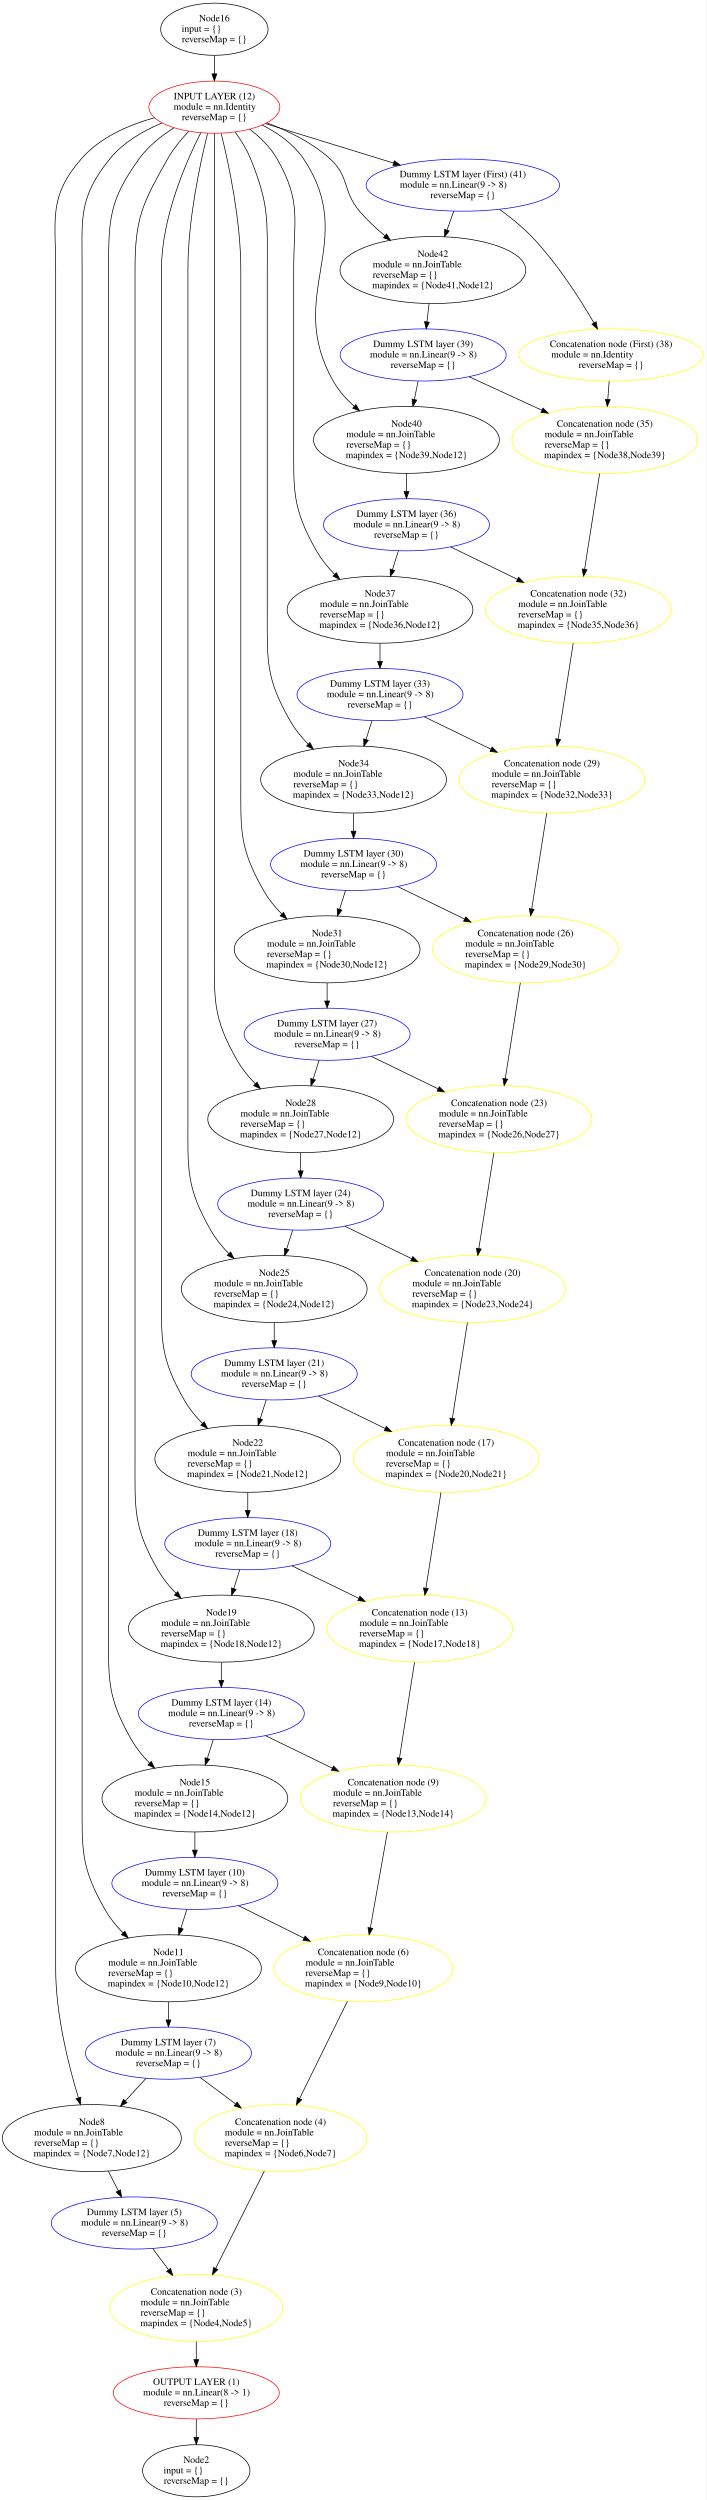
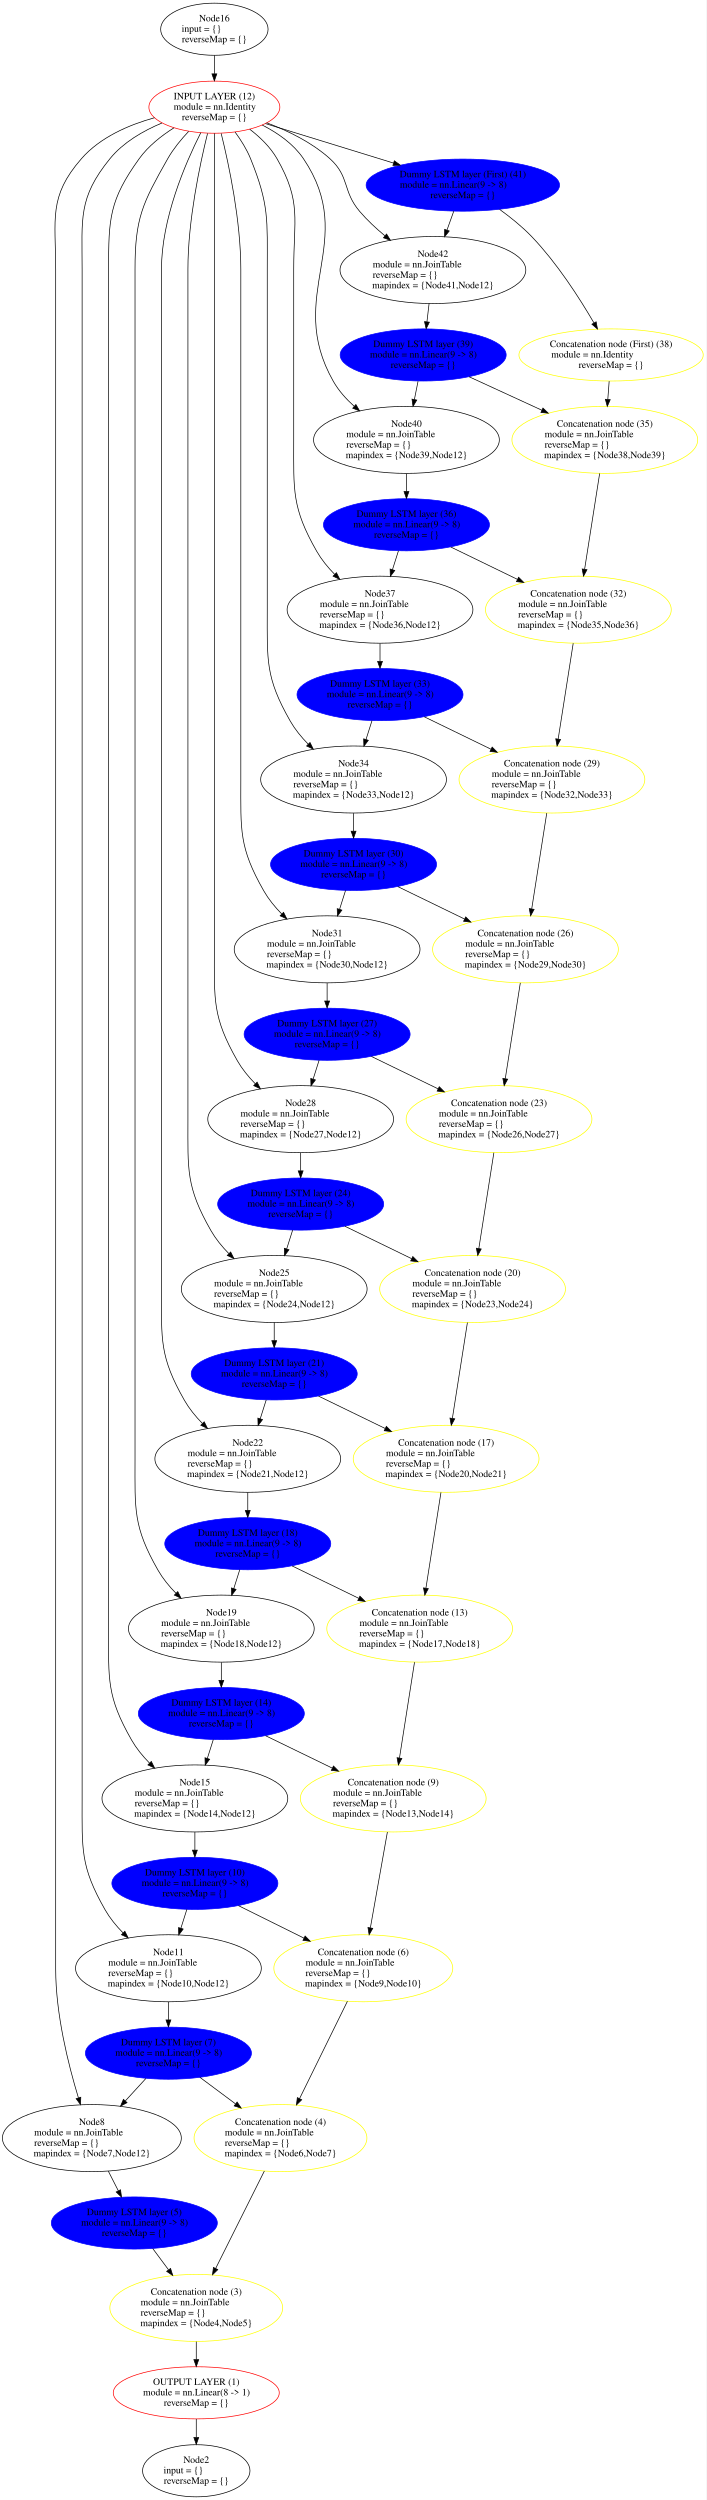
<svg xmlns="http://www.w3.org/2000/svg" xmlns:xlink="http://www.w3.org/1999/xlink" width="1015pt" height="3592pt" viewBox="0.00 0.00 1015.00 3592.00">
  <g id="graph0" class="graph" transform="scale(1 1) rotate(0) translate(4 3588)">
    <polygon fill="white" stroke="none" points="-4,4 -4,-3588 1011,-3588 1011,4 -4,4" />
    <g id="node1" class="node">
      <g id="a_node1">
-         <a xlink:title="[topologyTest.lua]:63_">
+         <a xlink:title="[topologyTest.lua]:62_">
          <ellipse fill="none" stroke="red" cx="278" cy="-150" rx="119.252" ry="37.453" />
          <text text-anchor="middle" x="278" y="-161.3" font-family="Times,serif" font-size="14.00">OUTPUT LAYER (1)</text>
          <text text-anchor="start" x="201.5" y="-146.3" font-family="Times,serif" font-size="14.00">module = nn.Linear(8 -&gt; 1)</text>
          <text text-anchor="middle" x="278" y="-131.3" font-family="Times,serif" font-size="14.00">reverseMap = {}</text>
        </a>
      </g>
    </g>
    <g id="node2" class="node">
      <g id="a_node2">
        <a xlink:title="[[C]]:-1_">
          <ellipse fill="none" stroke="black" cx="278" cy="-38" rx="77.174" ry="37.453" />
          <text text-anchor="middle" x="278" y="-49.3" font-family="Times,serif" font-size="14.00">Node2</text>
          <text text-anchor="start" x="231" y="-34.3" font-family="Times,serif" font-size="14.00">input = {}</text>
          <text text-anchor="middle" x="278" y="-19.3" font-family="Times,serif" font-size="14.00">reverseMap = {}</text>
        </a>
      </g>
    </g>
    <g id="edge1" class="edge">
      <path fill="none" stroke="black" d="M278,-112.372C278,-103.927 278,-94.829 278,-86.011" />
      <polygon fill="black" stroke="black" points="281.5,-85.844 278,-75.844 274.5,-85.844 281.5,-85.844" />
    </g>
    <g id="node3" class="node">
      <g id="a_node3">
-         <a xlink:title="[topologyTest.lua]:55_">
+         <a xlink:title="[topologyTest.lua]:54_">
          <ellipse fill="none" stroke="yellow" cx="278" cy="-272" rx="124.176" ry="48.167" />
          <text text-anchor="middle" x="278" y="-290.8" font-family="Times,serif" font-size="14.00">Concatenation node (3)</text>
          <text text-anchor="start" x="198" y="-275.8" font-family="Times,serif" font-size="14.00">module = nn.JoinTable</text>
          <text text-anchor="start" x="198" y="-260.8" font-family="Times,serif" font-size="14.00">reverseMap = {}</text>
          <text text-anchor="middle" x="278" y="-245.8" font-family="Times,serif" font-size="14.00">mapindex = {Node4,Node5}</text>
        </a>
      </g>
    </g>
    <g id="edge2" class="edge">
      <path fill="none" stroke="black" d="M278,-223.573C278,-215.096 278,-206.269 278,-197.81" />
      <polygon fill="black" stroke="black" points="281.5,-197.722 278,-187.722 274.5,-197.722 281.5,-197.722" />
    </g>
    <g id="node4" class="node">
      <g id="a_node4">
-         <a xlink:title="[topologyTest.lua]:55_">
+         <a xlink:title="[topologyTest.lua]:54_">
          <ellipse fill="none" stroke="yellow" cx="399" cy="-516" rx="124.176" ry="48.167" />
          <text text-anchor="middle" x="399" y="-534.8" font-family="Times,serif" font-size="14.00">Concatenation node (4)</text>
          <text text-anchor="start" x="319" y="-519.8" font-family="Times,serif" font-size="14.00">module = nn.JoinTable</text>
          <text text-anchor="start" x="319" y="-504.8" font-family="Times,serif" font-size="14.00">reverseMap = {}</text>
          <text text-anchor="middle" x="399" y="-489.8" font-family="Times,serif" font-size="14.00">mapindex = {Node6,Node7}</text>
        </a>
      </g>
    </g>
    <g id="edge3" class="edge">
      <path fill="none" stroke="black" d="M375.813,-468.626C355.867,-428.733 327.043,-371.085 305.85,-328.699" />
      <polygon fill="black" stroke="black" points="308.917,-327.008 301.314,-319.629 302.656,-330.138 308.917,-327.008" />
    </g>
    <g id="node5" class="node">
      <g id="a_node5">
-         <a xlink:title="[topologyTest.lua]:51_">
-           <ellipse fill="none" stroke="blue" cx="189" cy="-394" rx="119.252" ry="37.453" />
+         <a xlink:title="[topologyTest.lua]:50_">
+           <ellipse fill="blue" stroke="blue" cx="189" cy="-394" rx="119.252" ry="37.453" />
          <text text-anchor="middle" x="189" y="-405.3" font-family="Times,serif" font-size="14.00">Dummy LSTM layer (5)</text>
          <text text-anchor="start" x="112.5" y="-390.3" font-family="Times,serif" font-size="14.00">module = nn.Linear(9 -&gt; 8)</text>
          <text text-anchor="middle" x="189" y="-375.3" font-family="Times,serif" font-size="14.00">reverseMap = {}</text>
        </a>
      </g>
    </g>
    <g id="edge4" class="edge">
      <path fill="none" stroke="black" d="M215.462,-357.321C222.578,-347.726 230.435,-337.133 238.107,-326.789" />
      <polygon fill="black" stroke="black" points="241.056,-328.687 244.202,-318.57 235.434,-324.517 241.056,-328.687" />
    </g>
    <g id="node6" class="node">
      <g id="a_node6">
-         <a xlink:title="[topologyTest.lua]:55_">
+         <a xlink:title="[topologyTest.lua]:54_">
          <ellipse fill="none" stroke="yellow" cx="518" cy="-760" rx="128.54" ry="48.167" />
          <text text-anchor="middle" x="518" y="-778.8" font-family="Times,serif" font-size="14.00">Concatenation node (6)</text>
          <text text-anchor="start" x="435" y="-763.8" font-family="Times,serif" font-size="14.00">module = nn.JoinTable</text>
          <text text-anchor="start" x="435" y="-748.8" font-family="Times,serif" font-size="14.00">reverseMap = {}</text>
          <text text-anchor="middle" x="518" y="-733.8" font-family="Times,serif" font-size="14.00">mapindex = {Node9,Node10}</text>
        </a>
      </g>
    </g>
    <g id="edge5" class="edge">
      <path fill="none" stroke="black" d="M495.196,-712.626C475.58,-672.733 447.232,-615.085 426.389,-572.699" />
      <polygon fill="black" stroke="black" points="429.483,-571.058 421.929,-563.629 423.201,-574.147 429.483,-571.058" />
    </g>
    <g id="node7" class="node">
      <g id="a_node7">
-         <a xlink:title="[topologyTest.lua]:51_">
-           <ellipse fill="none" stroke="blue" cx="238" cy="-638" rx="119.252" ry="37.453" />
+         <a xlink:title="[topologyTest.lua]:50_">
+           <ellipse fill="blue" stroke="blue" cx="238" cy="-638" rx="119.252" ry="37.453" />
          <text text-anchor="middle" x="238" y="-649.3" font-family="Times,serif" font-size="14.00">Dummy LSTM layer (7)</text>
          <text text-anchor="start" x="161.5" y="-634.3" font-family="Times,serif" font-size="14.00">module = nn.Linear(9 -&gt; 8)</text>
          <text text-anchor="middle" x="238" y="-619.3" font-family="Times,serif" font-size="14.00">reverseMap = {}</text>
        </a>
      </g>
    </g>
    <g id="edge6" class="edge">
      <path fill="none" stroke="black" d="M283.276,-603.254C299.102,-591.458 317.19,-577.976 334.289,-565.232" />
      <polygon fill="black" stroke="black" points="336.663,-567.828 342.589,-559.045 332.48,-562.215 336.663,-567.828" />
    </g>
    <g id="node8" class="node">
      <g id="a_node8">
-         <a xlink:title="[topologyTest.lua]:51_">
+         <a xlink:title="[topologyTest.lua]:50_">
          <ellipse fill="none" stroke="black" cx="128" cy="-516" rx="128.54" ry="48.167" />
          <text text-anchor="middle" x="128" y="-534.8" font-family="Times,serif" font-size="14.00">Node8</text>
          <text text-anchor="start" x="45" y="-519.8" font-family="Times,serif" font-size="14.00">module = nn.JoinTable</text>
          <text text-anchor="start" x="45" y="-504.8" font-family="Times,serif" font-size="14.00">reverseMap = {}</text>
          <text text-anchor="middle" x="128" y="-489.8" font-family="Times,serif" font-size="14.00">mapindex = {Node7,Node12}</text>
        </a>
      </g>
    </g>
    <g id="edge11" class="edge">
      <path fill="none" stroke="black" d="M205.591,-601.645C196.323,-591.534 186.019,-580.293 176.026,-569.392" />
      <polygon fill="black" stroke="black" points="178.512,-566.925 169.175,-561.918 173.352,-571.655 178.512,-566.925" />
    </g>
    <g id="edge7" class="edge">
      <path fill="none" stroke="black" d="M151.584,-468.605C156.311,-459.305 161.273,-449.546 165.98,-440.285" />
      <polygon fill="black" stroke="black" points="169.174,-441.726 170.586,-431.225 162.934,-438.554 169.174,-441.726" />
    </g>
    <g id="node9" class="node">
      <g id="a_node9">
-         <a xlink:title="[topologyTest.lua]:55_">
+         <a xlink:title="[topologyTest.lua]:54_">
          <ellipse fill="none" stroke="yellow" cx="561" cy="-1004" rx="133.465" ry="48.167" />
          <text text-anchor="middle" x="561" y="-1022.8" font-family="Times,serif" font-size="14.00">Concatenation node (9)</text>
          <text text-anchor="start" x="474.5" y="-1007.8" font-family="Times,serif" font-size="14.00">module = nn.JoinTable</text>
          <text text-anchor="start" x="474.5" y="-992.8" font-family="Times,serif" font-size="14.00">reverseMap = {}</text>
          <text text-anchor="middle" x="561" y="-977.8" font-family="Times,serif" font-size="14.00">mapindex = {Node13,Node14}</text>
        </a>
      </g>
    </g>
    <g id="edge8" class="edge">
      <path fill="none" stroke="black" d="M552.607,-955.765C545.608,-916.373 535.611,-860.112 528.16,-818.178" />
      <polygon fill="black" stroke="black" points="531.567,-817.349 526.372,-808.115 524.675,-818.574 531.567,-817.349" />
    </g>
    <g id="node10" class="node">
      <g id="a_node10">
-         <a xlink:title="[topologyTest.lua]:51_">
-           <ellipse fill="none" stroke="blue" cx="276" cy="-882" rx="119.252" ry="37.453" />
+         <a xlink:title="[topologyTest.lua]:50_">
+           <ellipse fill="blue" stroke="blue" cx="276" cy="-882" rx="119.252" ry="37.453" />
          <text text-anchor="middle" x="276" y="-893.3" font-family="Times,serif" font-size="14.00">Dummy LSTM layer (10)</text>
          <text text-anchor="start" x="199.5" y="-878.3" font-family="Times,serif" font-size="14.00">module = nn.Linear(9 -&gt; 8)</text>
          <text text-anchor="middle" x="276" y="-863.3" font-family="Times,serif" font-size="14.00">reverseMap = {}</text>
        </a>
      </g>
    </g>
    <g id="edge9" class="edge">
      <path fill="none" stroke="black" d="M338.636,-849.941C367.315,-835.72 401.747,-818.646 432.741,-803.277" />
      <polygon fill="black" stroke="black" points="434.406,-806.358 441.81,-798.78 431.297,-800.087 434.406,-806.358" />
    </g>
    <g id="node11" class="node">
      <g id="a_node11">
-         <a xlink:title="[topologyTest.lua]:51_">
+         <a xlink:title="[topologyTest.lua]:50_">
          <ellipse fill="none" stroke="black" cx="238" cy="-760" rx="133.465" ry="48.167" />
          <text text-anchor="middle" x="238" y="-778.8" font-family="Times,serif" font-size="14.00">Node11</text>
          <text text-anchor="start" x="151.5" y="-763.8" font-family="Times,serif" font-size="14.00">module = nn.JoinTable</text>
          <text text-anchor="start" x="151.5" y="-748.8" font-family="Times,serif" font-size="14.00">reverseMap = {}</text>
          <text text-anchor="middle" x="238" y="-733.8" font-family="Times,serif" font-size="14.00">mapindex = {Node10,Node12}</text>
        </a>
      </g>
    </g>
    <g id="edge16" class="edge">
      <path fill="none" stroke="black" d="M264.496,-844.67C261.772,-836.069 258.803,-826.695 255.871,-817.434" />
      <polygon fill="black" stroke="black" points="259.195,-816.339 252.84,-807.862 252.522,-818.452 259.195,-816.339" />
    </g>
    <g id="edge10" class="edge">
      <path fill="none" stroke="black" d="M238,-711.573C238,-703.096 238,-694.269 238,-685.81" />
      <polygon fill="black" stroke="black" points="241.5,-685.722 238,-675.722 234.5,-685.722 241.5,-685.722" />
    </g>
    <g id="node12" class="node">
      <g id="a_node12">
        <a xlink:title="[topologyTest.lua]:20_">
          <ellipse fill="none" stroke="red" cx="304" cy="-3434" rx="94.068" ry="37.453" />
          <text text-anchor="middle" x="304" y="-3445.3" font-family="Times,serif" font-size="14.00">INPUT LAYER (12)</text>
          <text text-anchor="start" x="245.5" y="-3430.3" font-family="Times,serif" font-size="14.00">module = nn.Identity</text>
          <text text-anchor="middle" x="304" y="-3415.3" font-family="Times,serif" font-size="14.00">reverseMap = {}</text>
        </a>
      </g>
    </g>
    <g id="edge12" class="edge">
      <path fill="none" stroke="black" d="M217.934,-3418.82C180.742,-3408.47 139.715,-3390.63 113,-3360 65.312,-3305.32 76,-3273.55 76,-3201 76,-3201 76,-3201 76,-759 76,-694.474 93.89,-622.386 108.683,-573.807" />
      <polygon fill="black" stroke="black" points="112.071,-574.699 111.69,-564.111 105.385,-572.626 112.071,-574.699" />
    </g>
    <g id="edge17" class="edge">
      <path fill="none" stroke="black" d="M228.626,-3411.24C201.579,-3399.97 173.081,-3383.49 154,-3360 108.058,-3303.44 114,-3273.87 114,-3201 114,-3201 114,-3201 114,-1003 114,-930.827 111.265,-906.705 147,-844 153.816,-832.04 162.958,-820.847 172.826,-810.791" />
      <polygon fill="black" stroke="black" points="175.405,-813.165 180.116,-803.675 170.515,-808.155 175.405,-813.165" />
    </g>
    <g id="node15" class="node">
      <g id="a_node15">
-         <a xlink:title="[topologyTest.lua]:51_">
+         <a xlink:title="[topologyTest.lua]:50_">
          <ellipse fill="none" stroke="black" cx="276" cy="-1004" rx="133.465" ry="48.167" />
          <text text-anchor="middle" x="276" y="-1022.8" font-family="Times,serif" font-size="14.00">Node15</text>
          <text text-anchor="start" x="189.5" y="-1007.8" font-family="Times,serif" font-size="14.00">module = nn.JoinTable</text>
          <text text-anchor="start" x="189.5" y="-992.8" font-family="Times,serif" font-size="14.00">reverseMap = {}</text>
          <text text-anchor="middle" x="276" y="-977.8" font-family="Times,serif" font-size="14.00">mapindex = {Node14,Node12}</text>
        </a>
      </g>
    </g>
    <g id="edge23" class="edge">
      <path fill="none" stroke="black" d="M245.874,-3404.31C227.613,-3392.78 208.878,-3377.92 196,-3360 153.207,-3300.46 152,-3274.32 152,-3201 152,-3201 152,-3201 152,-1247 152,-1174.83 149.265,-1150.7 185,-1088 191.816,-1076.04 200.958,-1064.85 210.826,-1054.79" />
      <polygon fill="black" stroke="black" points="213.405,-1057.16 218.116,-1047.68 208.515,-1052.16 213.405,-1057.16" />
    </g>
    <g id="node19" class="node">
      <g id="a_node19">
-         <a xlink:title="[topologyTest.lua]:51_">
+         <a xlink:title="[topologyTest.lua]:50_">
          <ellipse fill="none" stroke="black" cx="314" cy="-1248" rx="133.465" ry="48.167" />
          <text text-anchor="middle" x="314" y="-1266.8" font-family="Times,serif" font-size="14.00">Node19</text>
          <text text-anchor="start" x="227.5" y="-1251.8" font-family="Times,serif" font-size="14.00">module = nn.JoinTable</text>
          <text text-anchor="start" x="227.5" y="-1236.8" font-family="Times,serif" font-size="14.00">reverseMap = {}</text>
          <text text-anchor="middle" x="314" y="-1221.8" font-family="Times,serif" font-size="14.00">mapindex = {Node18,Node12}</text>
        </a>
      </g>
    </g>
    <g id="edge28" class="edge">
      <path fill="none" stroke="black" d="M267.034,-3399.21C256.113,-3387.65 244.964,-3374.07 237,-3360 200.706,-3295.87 190,-3274.69 190,-3201 190,-3201 190,-3201 190,-1491 190,-1418.83 187.265,-1394.7 223,-1332 229.816,-1320.04 238.958,-1308.85 248.826,-1298.79" />
      <polygon fill="black" stroke="black" points="251.405,-1301.16 256.116,-1291.68 246.515,-1296.16 251.405,-1301.16" />
    </g>
    <g id="node22" class="node">
      <g id="a_node22">
-         <a xlink:title="[topologyTest.lua]:51_">
+         <a xlink:title="[topologyTest.lua]:50_">
          <ellipse fill="none" stroke="black" cx="352" cy="-1492" rx="133.465" ry="48.167" />
          <text text-anchor="middle" x="352" y="-1510.8" font-family="Times,serif" font-size="14.00">Node22</text>
          <text text-anchor="start" x="265.5" y="-1495.8" font-family="Times,serif" font-size="14.00">module = nn.JoinTable</text>
          <text text-anchor="start" x="265.5" y="-1480.8" font-family="Times,serif" font-size="14.00">reverseMap = {}</text>
          <text text-anchor="middle" x="352" y="-1465.8" font-family="Times,serif" font-size="14.00">mapindex = {Node21,Node12}</text>
        </a>
      </g>
    </g>
    <g id="edge33" class="edge">
      <path fill="none" stroke="black" d="M284.428,-3397.22C261.91,-3352.64 228,-3273.48 228,-3201 228,-3201 228,-3201 228,-1735 228,-1662.83 225.265,-1638.7 261,-1576 267.816,-1564.04 276.958,-1552.85 286.826,-1542.79" />
      <polygon fill="black" stroke="black" points="289.405,-1545.16 294.116,-1535.68 284.515,-1540.16 289.405,-1545.16" />
    </g>
    <g id="node25" class="node">
      <g id="a_node25">
-         <a xlink:title="[topologyTest.lua]:51_">
+         <a xlink:title="[topologyTest.lua]:50_">
          <ellipse fill="none" stroke="black" cx="390" cy="-1736" rx="133.465" ry="48.167" />
          <text text-anchor="middle" x="390" y="-1754.8" font-family="Times,serif" font-size="14.00">Node25</text>
          <text text-anchor="start" x="303.5" y="-1739.8" font-family="Times,serif" font-size="14.00">module = nn.JoinTable</text>
          <text text-anchor="start" x="303.5" y="-1724.8" font-family="Times,serif" font-size="14.00">reverseMap = {}</text>
          <text text-anchor="middle" x="390" y="-1709.8" font-family="Times,serif" font-size="14.00">mapindex = {Node24,Node12}</text>
        </a>
      </g>
    </g>
    <g id="edge38" class="edge">
      <path fill="none" stroke="black" d="M294.214,-3396.34C282.955,-3350.86 266,-3270.79 266,-3201 266,-3201 266,-3201 266,-1979 266,-1906.83 263.265,-1882.7 299,-1820 305.816,-1808.04 314.958,-1796.85 324.826,-1786.79" />
      <polygon fill="black" stroke="black" points="327.405,-1789.16 332.116,-1779.68 322.515,-1784.16 327.405,-1789.16" />
    </g>
    <g id="node28" class="node">
      <g id="a_node28">
-         <a xlink:title="[topologyTest.lua]:51_">
+         <a xlink:title="[topologyTest.lua]:50_">
          <ellipse fill="none" stroke="black" cx="428" cy="-1980" rx="133.465" ry="48.167" />
          <text text-anchor="middle" x="428" y="-1998.8" font-family="Times,serif" font-size="14.00">Node28</text>
          <text text-anchor="start" x="341.5" y="-1983.8" font-family="Times,serif" font-size="14.00">module = nn.JoinTable</text>
          <text text-anchor="start" x="341.5" y="-1968.8" font-family="Times,serif" font-size="14.00">reverseMap = {}</text>
          <text text-anchor="middle" x="428" y="-1953.8" font-family="Times,serif" font-size="14.00">mapindex = {Node27,Node12}</text>
        </a>
      </g>
    </g>
    <g id="edge43" class="edge">
      <path fill="none" stroke="black" d="M304,-3396.43C304,-3350.72 304,-3270.08 304,-3201 304,-3201 304,-3201 304,-2223 304,-2150.83 301.265,-2126.7 337,-2064 343.816,-2052.04 352.958,-2040.85 362.826,-2030.79" />
      <polygon fill="black" stroke="black" points="365.405,-2033.16 370.116,-2023.68 360.515,-2028.16 365.405,-2033.16" />
    </g>
    <g id="node31" class="node">
      <g id="a_node31">
-         <a xlink:title="[topologyTest.lua]:51_">
+         <a xlink:title="[topologyTest.lua]:50_">
          <ellipse fill="none" stroke="black" cx="466" cy="-2224" rx="133.465" ry="48.167" />
          <text text-anchor="middle" x="466" y="-2242.8" font-family="Times,serif" font-size="14.00">Node31</text>
          <text text-anchor="start" x="379.5" y="-2227.8" font-family="Times,serif" font-size="14.00">module = nn.JoinTable</text>
          <text text-anchor="start" x="379.5" y="-2212.8" font-family="Times,serif" font-size="14.00">reverseMap = {}</text>
          <text text-anchor="middle" x="466" y="-2197.8" font-family="Times,serif" font-size="14.00">mapindex = {Node30,Node12}</text>
        </a>
      </g>
    </g>
    <g id="edge48" class="edge">
      <path fill="none" stroke="black" d="M313.786,-3396.34C325.045,-3350.86 342,-3270.79 342,-3201 342,-3201 342,-3201 342,-2467 342,-2394.83 339.265,-2370.7 375,-2308 381.816,-2296.04 390.958,-2284.85 400.826,-2274.79" />
      <polygon fill="black" stroke="black" points="403.405,-2277.16 408.116,-2267.68 398.515,-2272.16 403.405,-2277.16" />
    </g>
    <g id="node34" class="node">
      <g id="a_node34">
-         <a xlink:title="[topologyTest.lua]:51_">
+         <a xlink:title="[topologyTest.lua]:50_">
          <ellipse fill="none" stroke="black" cx="504" cy="-2468" rx="133.465" ry="48.167" />
          <text text-anchor="middle" x="504" y="-2486.8" font-family="Times,serif" font-size="14.00">Node34</text>
          <text text-anchor="start" x="417.5" y="-2471.8" font-family="Times,serif" font-size="14.00">module = nn.JoinTable</text>
          <text text-anchor="start" x="417.5" y="-2456.8" font-family="Times,serif" font-size="14.00">reverseMap = {}</text>
          <text text-anchor="middle" x="504" y="-2441.8" font-family="Times,serif" font-size="14.00">mapindex = {Node33,Node12}</text>
        </a>
      </g>
    </g>
    <g id="edge53" class="edge">
      <path fill="none" stroke="black" d="M333.798,-3398.22C342.227,-3386.72 350.574,-3373.42 356,-3360 382.799,-3293.75 380,-3272.47 380,-3201 380,-3201 380,-3201 380,-2711 380,-2638.83 377.265,-2614.7 413,-2552 419.816,-2540.04 428.958,-2528.85 438.826,-2518.79" />
      <polygon fill="black" stroke="black" points="441.405,-2521.16 446.116,-2511.68 436.515,-2516.16 441.405,-2521.16" />
    </g>
    <g id="node37" class="node">
      <g id="a_node37">
-         <a xlink:title="[topologyTest.lua]:51_">
+         <a xlink:title="[topologyTest.lua]:50_">
          <ellipse fill="none" stroke="black" cx="542" cy="-2712" rx="133.465" ry="48.167" />
          <text text-anchor="middle" x="542" y="-2730.8" font-family="Times,serif" font-size="14.00">Node37</text>
          <text text-anchor="start" x="455.5" y="-2715.8" font-family="Times,serif" font-size="14.00">module = nn.JoinTable</text>
          <text text-anchor="start" x="455.5" y="-2700.8" font-family="Times,serif" font-size="14.00">reverseMap = {}</text>
          <text text-anchor="middle" x="542" y="-2685.8" font-family="Times,serif" font-size="14.00">mapindex = {Node36,Node12}</text>
        </a>
      </g>
    </g>
    <g id="edge58" class="edge">
      <path fill="none" stroke="black" d="M354.757,-3402.38C369.67,-3390.92 384.51,-3376.59 394,-3360 429.484,-3297.96 418,-3272.47 418,-3201 418,-3201 418,-3201 418,-2955 418,-2882.83 415.265,-2858.7 451,-2796 457.816,-2784.04 466.958,-2772.85 476.826,-2762.79" />
      <polygon fill="black" stroke="black" points="479.405,-2765.16 484.116,-2755.68 474.515,-2760.16 479.405,-2765.16" />
    </g>
    <g id="node40" class="node">
      <g id="a_node40">
-         <a xlink:title="[topologyTest.lua]:51_">
+         <a xlink:title="[topologyTest.lua]:50_">
          <ellipse fill="none" stroke="black" cx="580" cy="-2956" rx="133.465" ry="48.167" />
          <text text-anchor="middle" x="580" y="-2974.8" font-family="Times,serif" font-size="14.00">Node40</text>
          <text text-anchor="start" x="493.5" y="-2959.8" font-family="Times,serif" font-size="14.00">module = nn.JoinTable</text>
          <text text-anchor="start" x="493.5" y="-2944.8" font-family="Times,serif" font-size="14.00">reverseMap = {}</text>
          <text text-anchor="middle" x="580" y="-2929.8" font-family="Times,serif" font-size="14.00">mapindex = {Node39,Node12}</text>
        </a>
      </g>
    </g>
    <g id="edge62" class="edge">
      <path fill="none" stroke="black" d="M372.738,-3408.35C395.044,-3396.99 417.703,-3381.21 432,-3360 512.199,-3241 403.98,-3164.69 475,-3040 482.594,-3026.67 493.257,-3014.69 504.9,-3004.26" />
      <polygon fill="black" stroke="black" points="507.336,-3006.78 512.67,-2997.62 502.792,-3001.45 507.336,-3006.78" />
    </g>
    <g id="node41" class="node">
      <g id="a_node41">
        <a xlink:title="[topologyTest.lua]:40_">
-           <ellipse fill="none" stroke="blue" cx="661" cy="-3322" rx="138.951" ry="37.453" />
+           <ellipse fill="blue" stroke="blue" cx="661" cy="-3322" rx="138.951" ry="37.453" />
          <text text-anchor="middle" x="661" y="-3333.3" font-family="Times,serif" font-size="14.00">Dummy LSTM layer (First) (41)</text>
          <text text-anchor="start" x="570.5" y="-3318.3" font-family="Times,serif" font-size="14.00">module = nn.Linear(9 -&gt; 8)</text>
          <text text-anchor="middle" x="661" y="-3303.3" font-family="Times,serif" font-size="14.00">reverseMap = {}</text>
        </a>
      </g>
    </g>
    <g id="edge63" class="edge">
      <path fill="none" stroke="black" d="M377.538,-3410.34C430.709,-3393.96 503.153,-3371.64 561.494,-3353.66" />
      <polygon fill="black" stroke="black" points="562.574,-3356.99 571.1,-3350.7 560.513,-3350.3 562.574,-3356.99" />
    </g>
    <g id="node42" class="node">
      <g id="a_node42">
-         <a xlink:title="[topologyTest.lua]:51_">
+         <a xlink:title="[topologyTest.lua]:50_">
          <ellipse fill="none" stroke="black" cx="618" cy="-3200" rx="133.465" ry="48.167" />
          <text text-anchor="middle" x="618" y="-3218.8" font-family="Times,serif" font-size="14.00">Node42</text>
          <text text-anchor="start" x="531.5" y="-3203.8" font-family="Times,serif" font-size="14.00">module = nn.JoinTable</text>
          <text text-anchor="start" x="531.5" y="-3188.8" font-family="Times,serif" font-size="14.00">reverseMap = {}</text>
          <text text-anchor="middle" x="618" y="-3173.8" font-family="Times,serif" font-size="14.00">mapindex = {Node41,Node12}</text>
        </a>
      </g>
    </g>
    <g id="edge65" class="edge">
      <path fill="none" stroke="black" d="M379.327,-3411.51C410.051,-3399.97 444.312,-3383.23 470,-3360 498.787,-3333.97 487.75,-3313.47 513,-3284 523.579,-3271.65 536.22,-3259.85 549.005,-3249.23" />
      <polygon fill="black" stroke="black" points="551.407,-3251.78 556.967,-3242.76 546.997,-3246.35 551.407,-3251.78" />
    </g>
    <g id="node13" class="node">
      <g id="a_node13">
-         <a xlink:title="[topologyTest.lua]:55_">
+         <a xlink:title="[topologyTest.lua]:54_">
          <ellipse fill="none" stroke="yellow" cx="599" cy="-1248" rx="133.465" ry="48.167" />
          <text text-anchor="middle" x="599" y="-1266.8" font-family="Times,serif" font-size="14.00">Concatenation node (13)</text>
          <text text-anchor="start" x="512.5" y="-1251.8" font-family="Times,serif" font-size="14.00">module = nn.JoinTable</text>
          <text text-anchor="start" x="512.5" y="-1236.8" font-family="Times,serif" font-size="14.00">reverseMap = {}</text>
          <text text-anchor="middle" x="599" y="-1221.8" font-family="Times,serif" font-size="14.00">mapindex = {Node17,Node18}</text>
        </a>
      </g>
    </g>
    <g id="edge13" class="edge">
      <path fill="none" stroke="black" d="M591.583,-1199.77C585.397,-1160.37 576.563,-1104.11 569.978,-1062.18" />
      <polygon fill="black" stroke="black" points="573.407,-1061.45 568.398,-1052.12 566.492,-1062.54 573.407,-1061.45" />
    </g>
    <g id="node14" class="node">
      <g id="a_node14">
-         <a xlink:title="[topologyTest.lua]:51_">
-           <ellipse fill="none" stroke="blue" cx="314" cy="-1126" rx="119.252" ry="37.453" />
+         <a xlink:title="[topologyTest.lua]:50_">
+           <ellipse fill="blue" stroke="blue" cx="314" cy="-1126" rx="119.252" ry="37.453" />
          <text text-anchor="middle" x="314" y="-1137.3" font-family="Times,serif" font-size="14.00">Dummy LSTM layer (14)</text>
          <text text-anchor="start" x="237.5" y="-1122.3" font-family="Times,serif" font-size="14.00">module = nn.Linear(9 -&gt; 8)</text>
          <text text-anchor="middle" x="314" y="-1107.3" font-family="Times,serif" font-size="14.00">reverseMap = {}</text>
        </a>
      </g>
    </g>
    <g id="edge14" class="edge">
      <path fill="none" stroke="black" d="M377.609,-1094.1C406.75,-1079.94 441.762,-1062.93 473.348,-1047.58" />
      <polygon fill="black" stroke="black" points="475.128,-1050.61 482.593,-1043.09 472.069,-1044.31 475.128,-1050.61" />
    </g>
    <g id="edge22" class="edge">
      <path fill="none" stroke="black" d="M302.496,-1088.67C299.772,-1080.07 296.803,-1070.69 293.871,-1061.43" />
      <polygon fill="black" stroke="black" points="297.195,-1060.34 290.84,-1051.86 290.522,-1062.45 297.195,-1060.34" />
    </g>
    <g id="edge15" class="edge">
      <path fill="none" stroke="black" d="M276,-955.573C276,-947.096 276,-938.269 276,-929.81" />
      <polygon fill="black" stroke="black" points="279.5,-929.722 276,-919.722 272.5,-929.722 279.5,-929.722" />
    </g>
    <g id="node16" class="node">
      <g id="a_node16">
        <a xlink:title="[[C]]:-1_">
          <ellipse fill="none" stroke="black" cx="304" cy="-3546" rx="77.174" ry="37.453" />
          <text text-anchor="middle" x="304" y="-3557.3" font-family="Times,serif" font-size="14.00">Node16</text>
          <text text-anchor="start" x="257" y="-3542.3" font-family="Times,serif" font-size="14.00">input = {}</text>
          <text text-anchor="middle" x="304" y="-3527.3" font-family="Times,serif" font-size="14.00">reverseMap = {}</text>
        </a>
      </g>
    </g>
    <g id="edge18" class="edge">
      <path fill="none" stroke="black" d="M304,-3508.37C304,-3499.93 304,-3490.83 304,-3482.01" />
      <polygon fill="black" stroke="black" points="307.5,-3481.84 304,-3471.84 300.5,-3481.84 307.5,-3481.84" />
    </g>
    <g id="node17" class="node">
      <g id="a_node17">
-         <a xlink:title="[topologyTest.lua]:55_">
+         <a xlink:title="[topologyTest.lua]:54_">
          <ellipse fill="none" stroke="yellow" cx="637" cy="-1492" rx="133.465" ry="48.167" />
          <text text-anchor="middle" x="637" y="-1510.8" font-family="Times,serif" font-size="14.00">Concatenation node (17)</text>
          <text text-anchor="start" x="550.5" y="-1495.8" font-family="Times,serif" font-size="14.00">module = nn.JoinTable</text>
          <text text-anchor="start" x="550.5" y="-1480.8" font-family="Times,serif" font-size="14.00">reverseMap = {}</text>
          <text text-anchor="middle" x="637" y="-1465.8" font-family="Times,serif" font-size="14.00">mapindex = {Node20,Node21}</text>
        </a>
      </g>
    </g>
    <g id="edge19" class="edge">
      <path fill="none" stroke="black" d="M629.583,-1443.77C623.397,-1404.37 614.563,-1348.11 607.978,-1306.18" />
      <polygon fill="black" stroke="black" points="611.407,-1305.45 606.398,-1296.12 604.492,-1306.54 611.407,-1305.45" />
    </g>
    <g id="node18" class="node">
      <g id="a_node18">
-         <a xlink:title="[topologyTest.lua]:51_">
-           <ellipse fill="none" stroke="blue" cx="352" cy="-1370" rx="119.252" ry="37.453" />
+         <a xlink:title="[topologyTest.lua]:50_">
+           <ellipse fill="blue" stroke="blue" cx="352" cy="-1370" rx="119.252" ry="37.453" />
          <text text-anchor="middle" x="352" y="-1381.3" font-family="Times,serif" font-size="14.00">Dummy LSTM layer (18)</text>
          <text text-anchor="start" x="275.5" y="-1366.3" font-family="Times,serif" font-size="14.00">module = nn.Linear(9 -&gt; 8)</text>
          <text text-anchor="middle" x="352" y="-1351.3" font-family="Times,serif" font-size="14.00">reverseMap = {}</text>
        </a>
      </g>
    </g>
    <g id="edge20" class="edge">
      <path fill="none" stroke="black" d="M415.609,-1338.1C444.75,-1323.94 479.762,-1306.93 511.348,-1291.58" />
      <polygon fill="black" stroke="black" points="513.128,-1294.61 520.593,-1287.09 510.069,-1288.31 513.128,-1294.61" />
    </g>
    <g id="edge27" class="edge">
      <path fill="none" stroke="black" d="M340.496,-1332.67C337.772,-1324.07 334.803,-1314.69 331.871,-1305.43" />
      <polygon fill="black" stroke="black" points="335.195,-1304.34 328.84,-1295.86 328.522,-1306.45 335.195,-1304.34" />
    </g>
    <g id="edge21" class="edge">
      <path fill="none" stroke="black" d="M314,-1199.57C314,-1191.1 314,-1182.27 314,-1173.81" />
      <polygon fill="black" stroke="black" points="317.5,-1173.72 314,-1163.72 310.5,-1173.72 317.5,-1173.72" />
    </g>
    <g id="node20" class="node">
      <g id="a_node20">
-         <a xlink:title="[topologyTest.lua]:55_">
+         <a xlink:title="[topologyTest.lua]:54_">
          <ellipse fill="none" stroke="yellow" cx="675" cy="-1736" rx="133.465" ry="48.167" />
          <text text-anchor="middle" x="675" y="-1754.8" font-family="Times,serif" font-size="14.00">Concatenation node (20)</text>
          <text text-anchor="start" x="588.5" y="-1739.8" font-family="Times,serif" font-size="14.00">module = nn.JoinTable</text>
          <text text-anchor="start" x="588.5" y="-1724.8" font-family="Times,serif" font-size="14.00">reverseMap = {}</text>
          <text text-anchor="middle" x="675" y="-1709.8" font-family="Times,serif" font-size="14.00">mapindex = {Node23,Node24}</text>
        </a>
      </g>
    </g>
    <g id="edge24" class="edge">
      <path fill="none" stroke="black" d="M667.583,-1687.77C661.397,-1648.37 652.563,-1592.11 645.978,-1550.18" />
      <polygon fill="black" stroke="black" points="649.407,-1549.45 644.398,-1540.12 642.492,-1550.54 649.407,-1549.45" />
    </g>
    <g id="node21" class="node">
      <g id="a_node21">
-         <a xlink:title="[topologyTest.lua]:51_">
-           <ellipse fill="none" stroke="blue" cx="390" cy="-1614" rx="119.252" ry="37.453" />
+         <a xlink:title="[topologyTest.lua]:50_">
+           <ellipse fill="blue" stroke="blue" cx="390" cy="-1614" rx="119.252" ry="37.453" />
          <text text-anchor="middle" x="390" y="-1625.3" font-family="Times,serif" font-size="14.00">Dummy LSTM layer (21)</text>
          <text text-anchor="start" x="313.5" y="-1610.3" font-family="Times,serif" font-size="14.00">module = nn.Linear(9 -&gt; 8)</text>
          <text text-anchor="middle" x="390" y="-1595.3" font-family="Times,serif" font-size="14.00">reverseMap = {}</text>
        </a>
      </g>
    </g>
    <g id="edge25" class="edge">
      <path fill="none" stroke="black" d="M453.609,-1582.1C482.75,-1567.94 517.762,-1550.93 549.348,-1535.58" />
      <polygon fill="black" stroke="black" points="551.128,-1538.61 558.593,-1531.09 548.069,-1532.31 551.128,-1538.61" />
    </g>
    <g id="edge32" class="edge">
      <path fill="none" stroke="black" d="M378.496,-1576.67C375.772,-1568.07 372.803,-1558.69 369.871,-1549.43" />
      <polygon fill="black" stroke="black" points="373.195,-1548.34 366.84,-1539.86 366.522,-1550.45 373.195,-1548.34" />
    </g>
    <g id="edge26" class="edge">
      <path fill="none" stroke="black" d="M352,-1443.57C352,-1435.1 352,-1426.27 352,-1417.81" />
      <polygon fill="black" stroke="black" points="355.5,-1417.72 352,-1407.72 348.5,-1417.72 355.5,-1417.72" />
    </g>
    <g id="node23" class="node">
      <g id="a_node23">
-         <a xlink:title="[topologyTest.lua]:55_">
+         <a xlink:title="[topologyTest.lua]:54_">
          <ellipse fill="none" stroke="yellow" cx="713" cy="-1980" rx="133.465" ry="48.167" />
          <text text-anchor="middle" x="713" y="-1998.8" font-family="Times,serif" font-size="14.00">Concatenation node (23)</text>
          <text text-anchor="start" x="626.5" y="-1983.8" font-family="Times,serif" font-size="14.00">module = nn.JoinTable</text>
          <text text-anchor="start" x="626.5" y="-1968.8" font-family="Times,serif" font-size="14.00">reverseMap = {}</text>
          <text text-anchor="middle" x="713" y="-1953.8" font-family="Times,serif" font-size="14.00">mapindex = {Node26,Node27}</text>
        </a>
      </g>
    </g>
    <g id="edge29" class="edge">
      <path fill="none" stroke="black" d="M705.583,-1931.77C699.397,-1892.37 690.563,-1836.11 683.978,-1794.18" />
      <polygon fill="black" stroke="black" points="687.407,-1793.45 682.398,-1784.12 680.492,-1794.54 687.407,-1793.45" />
    </g>
    <g id="node24" class="node">
      <g id="a_node24">
-         <a xlink:title="[topologyTest.lua]:51_">
-           <ellipse fill="none" stroke="blue" cx="428" cy="-1858" rx="119.252" ry="37.453" />
+         <a xlink:title="[topologyTest.lua]:50_">
+           <ellipse fill="blue" stroke="blue" cx="428" cy="-1858" rx="119.252" ry="37.453" />
          <text text-anchor="middle" x="428" y="-1869.3" font-family="Times,serif" font-size="14.00">Dummy LSTM layer (24)</text>
          <text text-anchor="start" x="351.5" y="-1854.3" font-family="Times,serif" font-size="14.00">module = nn.Linear(9 -&gt; 8)</text>
          <text text-anchor="middle" x="428" y="-1839.3" font-family="Times,serif" font-size="14.00">reverseMap = {}</text>
        </a>
      </g>
    </g>
    <g id="edge30" class="edge">
      <path fill="none" stroke="black" d="M491.609,-1826.1C520.75,-1811.94 555.762,-1794.93 587.348,-1779.58" />
      <polygon fill="black" stroke="black" points="589.128,-1782.61 596.593,-1775.09 586.069,-1776.31 589.128,-1782.61" />
    </g>
    <g id="edge37" class="edge">
      <path fill="none" stroke="black" d="M416.496,-1820.67C413.772,-1812.07 410.803,-1802.69 407.871,-1793.43" />
      <polygon fill="black" stroke="black" points="411.195,-1792.34 404.84,-1783.86 404.522,-1794.45 411.195,-1792.34" />
    </g>
    <g id="edge31" class="edge">
      <path fill="none" stroke="black" d="M390,-1687.57C390,-1679.1 390,-1670.27 390,-1661.81" />
      <polygon fill="black" stroke="black" points="393.5,-1661.72 390,-1651.72 386.5,-1661.72 393.5,-1661.72" />
    </g>
    <g id="node26" class="node">
      <g id="a_node26">
-         <a xlink:title="[topologyTest.lua]:55_">
+         <a xlink:title="[topologyTest.lua]:54_">
          <ellipse fill="none" stroke="yellow" cx="751" cy="-2224" rx="133.465" ry="48.167" />
          <text text-anchor="middle" x="751" y="-2242.8" font-family="Times,serif" font-size="14.00">Concatenation node (26)</text>
          <text text-anchor="start" x="664.5" y="-2227.8" font-family="Times,serif" font-size="14.00">module = nn.JoinTable</text>
          <text text-anchor="start" x="664.5" y="-2212.8" font-family="Times,serif" font-size="14.00">reverseMap = {}</text>
          <text text-anchor="middle" x="751" y="-2197.8" font-family="Times,serif" font-size="14.00">mapindex = {Node29,Node30}</text>
        </a>
      </g>
    </g>
    <g id="edge34" class="edge">
      <path fill="none" stroke="black" d="M743.583,-2175.77C737.397,-2136.37 728.563,-2080.11 721.978,-2038.18" />
      <polygon fill="black" stroke="black" points="725.407,-2037.45 720.398,-2028.12 718.492,-2038.54 725.407,-2037.45" />
    </g>
    <g id="node27" class="node">
      <g id="a_node27">
-         <a xlink:title="[topologyTest.lua]:51_">
-           <ellipse fill="none" stroke="blue" cx="466" cy="-2102" rx="119.252" ry="37.453" />
+         <a xlink:title="[topologyTest.lua]:50_">
+           <ellipse fill="blue" stroke="blue" cx="466" cy="-2102" rx="119.252" ry="37.453" />
          <text text-anchor="middle" x="466" y="-2113.3" font-family="Times,serif" font-size="14.00">Dummy LSTM layer (27)</text>
          <text text-anchor="start" x="389.5" y="-2098.3" font-family="Times,serif" font-size="14.00">module = nn.Linear(9 -&gt; 8)</text>
          <text text-anchor="middle" x="466" y="-2083.3" font-family="Times,serif" font-size="14.00">reverseMap = {}</text>
        </a>
      </g>
    </g>
    <g id="edge35" class="edge">
      <path fill="none" stroke="black" d="M529.609,-2070.1C558.75,-2055.94 593.762,-2038.93 625.348,-2023.58" />
      <polygon fill="black" stroke="black" points="627.128,-2026.61 634.593,-2019.09 624.069,-2020.31 627.128,-2026.61" />
    </g>
    <g id="edge42" class="edge">
      <path fill="none" stroke="black" d="M454.496,-2064.67C451.772,-2056.07 448.803,-2046.69 445.871,-2037.43" />
      <polygon fill="black" stroke="black" points="449.195,-2036.34 442.84,-2027.86 442.522,-2038.45 449.195,-2036.34" />
    </g>
    <g id="edge36" class="edge">
      <path fill="none" stroke="black" d="M428,-1931.57C428,-1923.1 428,-1914.27 428,-1905.81" />
      <polygon fill="black" stroke="black" points="431.5,-1905.72 428,-1895.72 424.5,-1905.72 431.5,-1905.72" />
    </g>
    <g id="node29" class="node">
      <g id="a_node29">
-         <a xlink:title="[topologyTest.lua]:55_">
+         <a xlink:title="[topologyTest.lua]:54_">
          <ellipse fill="none" stroke="yellow" cx="789" cy="-2468" rx="133.465" ry="48.167" />
          <text text-anchor="middle" x="789" y="-2486.8" font-family="Times,serif" font-size="14.00">Concatenation node (29)</text>
          <text text-anchor="start" x="702.5" y="-2471.8" font-family="Times,serif" font-size="14.00">module = nn.JoinTable</text>
          <text text-anchor="start" x="702.5" y="-2456.8" font-family="Times,serif" font-size="14.00">reverseMap = {}</text>
          <text text-anchor="middle" x="789" y="-2441.8" font-family="Times,serif" font-size="14.00">mapindex = {Node32,Node33}</text>
        </a>
      </g>
    </g>
    <g id="edge39" class="edge">
      <path fill="none" stroke="black" d="M781.583,-2419.77C775.397,-2380.37 766.563,-2324.11 759.978,-2282.18" />
      <polygon fill="black" stroke="black" points="763.407,-2281.45 758.398,-2272.12 756.492,-2282.54 763.407,-2281.45" />
    </g>
    <g id="node30" class="node">
      <g id="a_node30">
-         <a xlink:title="[topologyTest.lua]:51_">
-           <ellipse fill="none" stroke="blue" cx="504" cy="-2346" rx="119.252" ry="37.453" />
+         <a xlink:title="[topologyTest.lua]:50_">
+           <ellipse fill="blue" stroke="blue" cx="504" cy="-2346" rx="119.252" ry="37.453" />
          <text text-anchor="middle" x="504" y="-2357.3" font-family="Times,serif" font-size="14.00">Dummy LSTM layer (30)</text>
          <text text-anchor="start" x="427.5" y="-2342.3" font-family="Times,serif" font-size="14.00">module = nn.Linear(9 -&gt; 8)</text>
          <text text-anchor="middle" x="504" y="-2327.3" font-family="Times,serif" font-size="14.00">reverseMap = {}</text>
        </a>
      </g>
    </g>
    <g id="edge40" class="edge">
      <path fill="none" stroke="black" d="M567.609,-2314.1C596.75,-2299.94 631.762,-2282.93 663.348,-2267.58" />
      <polygon fill="black" stroke="black" points="665.128,-2270.61 672.593,-2263.09 662.069,-2264.31 665.128,-2270.61" />
    </g>
    <g id="edge47" class="edge">
      <path fill="none" stroke="black" d="M492.496,-2308.67C489.772,-2300.07 486.803,-2290.69 483.871,-2281.43" />
      <polygon fill="black" stroke="black" points="487.195,-2280.34 480.84,-2271.86 480.522,-2282.45 487.195,-2280.34" />
    </g>
    <g id="edge41" class="edge">
      <path fill="none" stroke="black" d="M466,-2175.57C466,-2167.1 466,-2158.27 466,-2149.81" />
      <polygon fill="black" stroke="black" points="469.5,-2149.72 466,-2139.72 462.5,-2149.72 469.5,-2149.72" />
    </g>
    <g id="node32" class="node">
      <g id="a_node32">
-         <a xlink:title="[topologyTest.lua]:55_">
+         <a xlink:title="[topologyTest.lua]:54_">
          <ellipse fill="none" stroke="yellow" cx="827" cy="-2712" rx="133.465" ry="48.167" />
          <text text-anchor="middle" x="827" y="-2730.8" font-family="Times,serif" font-size="14.00">Concatenation node (32)</text>
          <text text-anchor="start" x="740.5" y="-2715.8" font-family="Times,serif" font-size="14.00">module = nn.JoinTable</text>
          <text text-anchor="start" x="740.5" y="-2700.8" font-family="Times,serif" font-size="14.00">reverseMap = {}</text>
          <text text-anchor="middle" x="827" y="-2685.8" font-family="Times,serif" font-size="14.00">mapindex = {Node35,Node36}</text>
        </a>
      </g>
    </g>
    <g id="edge44" class="edge">
      <path fill="none" stroke="black" d="M819.583,-2663.77C813.397,-2624.37 804.563,-2568.11 797.978,-2526.18" />
      <polygon fill="black" stroke="black" points="801.407,-2525.45 796.398,-2516.12 794.492,-2526.54 801.407,-2525.45" />
    </g>
    <g id="node33" class="node">
      <g id="a_node33">
-         <a xlink:title="[topologyTest.lua]:51_">
-           <ellipse fill="none" stroke="blue" cx="542" cy="-2590" rx="119.252" ry="37.453" />
+         <a xlink:title="[topologyTest.lua]:50_">
+           <ellipse fill="blue" stroke="blue" cx="542" cy="-2590" rx="119.252" ry="37.453" />
          <text text-anchor="middle" x="542" y="-2601.3" font-family="Times,serif" font-size="14.00">Dummy LSTM layer (33)</text>
          <text text-anchor="start" x="465.5" y="-2586.3" font-family="Times,serif" font-size="14.00">module = nn.Linear(9 -&gt; 8)</text>
          <text text-anchor="middle" x="542" y="-2571.3" font-family="Times,serif" font-size="14.00">reverseMap = {}</text>
        </a>
      </g>
    </g>
    <g id="edge45" class="edge">
      <path fill="none" stroke="black" d="M605.609,-2558.1C634.75,-2543.94 669.762,-2526.93 701.348,-2511.58" />
      <polygon fill="black" stroke="black" points="703.128,-2514.61 710.593,-2507.09 700.069,-2508.31 703.128,-2514.61" />
    </g>
    <g id="edge52" class="edge">
      <path fill="none" stroke="black" d="M530.496,-2552.67C527.772,-2544.07 524.803,-2534.69 521.871,-2525.43" />
      <polygon fill="black" stroke="black" points="525.195,-2524.34 518.84,-2515.86 518.522,-2526.45 525.195,-2524.34" />
    </g>
    <g id="edge46" class="edge">
      <path fill="none" stroke="black" d="M504,-2419.57C504,-2411.1 504,-2402.27 504,-2393.81" />
      <polygon fill="black" stroke="black" points="507.5,-2393.72 504,-2383.72 500.5,-2393.72 507.5,-2393.72" />
    </g>
    <g id="node35" class="node">
      <g id="a_node35">
-         <a xlink:title="[topologyTest.lua]:55_">
+         <a xlink:title="[topologyTest.lua]:54_">
          <ellipse fill="none" stroke="yellow" cx="865" cy="-2956" rx="133.465" ry="48.167" />
          <text text-anchor="middle" x="865" y="-2974.8" font-family="Times,serif" font-size="14.00">Concatenation node (35)</text>
          <text text-anchor="start" x="778.5" y="-2959.8" font-family="Times,serif" font-size="14.00">module = nn.JoinTable</text>
          <text text-anchor="start" x="778.5" y="-2944.8" font-family="Times,serif" font-size="14.00">reverseMap = {}</text>
          <text text-anchor="middle" x="865" y="-2929.8" font-family="Times,serif" font-size="14.00">mapindex = {Node38,Node39}</text>
        </a>
      </g>
    </g>
    <g id="edge49" class="edge">
      <path fill="none" stroke="black" d="M857.583,-2907.77C851.397,-2868.37 842.563,-2812.11 835.978,-2770.18" />
      <polygon fill="black" stroke="black" points="839.407,-2769.45 834.398,-2760.12 832.492,-2770.54 839.407,-2769.45" />
    </g>
    <g id="node36" class="node">
      <g id="a_node36">
-         <a xlink:title="[topologyTest.lua]:51_">
-           <ellipse fill="none" stroke="blue" cx="580" cy="-2834" rx="119.252" ry="37.453" />
+         <a xlink:title="[topologyTest.lua]:50_">
+           <ellipse fill="blue" stroke="blue" cx="580" cy="-2834" rx="119.252" ry="37.453" />
          <text text-anchor="middle" x="580" y="-2845.3" font-family="Times,serif" font-size="14.00">Dummy LSTM layer (36)</text>
          <text text-anchor="start" x="503.5" y="-2830.3" font-family="Times,serif" font-size="14.00">module = nn.Linear(9 -&gt; 8)</text>
          <text text-anchor="middle" x="580" y="-2815.3" font-family="Times,serif" font-size="14.00">reverseMap = {}</text>
        </a>
      </g>
    </g>
    <g id="edge50" class="edge">
      <path fill="none" stroke="black" d="M643.609,-2802.1C672.75,-2787.94 707.762,-2770.93 739.348,-2755.58" />
      <polygon fill="black" stroke="black" points="741.128,-2758.61 748.593,-2751.09 738.069,-2752.31 741.128,-2758.61" />
    </g>
    <g id="edge57" class="edge">
      <path fill="none" stroke="black" d="M568.496,-2796.67C565.772,-2788.07 562.803,-2778.69 559.871,-2769.43" />
      <polygon fill="black" stroke="black" points="563.195,-2768.34 556.84,-2759.86 556.522,-2770.45 563.195,-2768.34" />
    </g>
    <g id="edge51" class="edge">
      <path fill="none" stroke="black" d="M542,-2663.57C542,-2655.1 542,-2646.27 542,-2637.81" />
      <polygon fill="black" stroke="black" points="545.5,-2637.72 542,-2627.72 538.5,-2637.72 545.5,-2637.72" />
    </g>
    <g id="node38" class="node">
      <g id="a_node38">
        <a xlink:title="[topologyTest.lua]:44_">
          <ellipse fill="none" stroke="yellow" cx="874" cy="-3078" rx="132.404" ry="37.453" />
          <text text-anchor="middle" x="874" y="-3089.3" font-family="Times,serif" font-size="14.00">Concatenation node (First) (38)</text>
          <text text-anchor="start" x="788" y="-3074.3" font-family="Times,serif" font-size="14.00">module = nn.Identity</text>
          <text text-anchor="middle" x="874" y="-3059.3" font-family="Times,serif" font-size="14.00">reverseMap = {}</text>
        </a>
      </g>
    </g>
    <g id="edge54" class="edge">
      <path fill="none" stroke="black" d="M871.251,-3040.34C870.627,-3032.03 869.951,-3023.01 869.281,-3014.07" />
      <polygon fill="black" stroke="black" points="872.768,-3013.78 868.53,-3004.07 865.788,-3014.3 872.768,-3013.78" />
    </g>
    <g id="node39" class="node">
      <g id="a_node39">
-         <a xlink:title="[topologyTest.lua]:51_">
-           <ellipse fill="none" stroke="blue" cx="604" cy="-3078" rx="119.252" ry="37.453" />
+         <a xlink:title="[topologyTest.lua]:50_">
+           <ellipse fill="blue" stroke="blue" cx="604" cy="-3078" rx="119.252" ry="37.453" />
          <text text-anchor="middle" x="604" y="-3089.3" font-family="Times,serif" font-size="14.00">Dummy LSTM layer (39)</text>
          <text text-anchor="start" x="527.5" y="-3074.3" font-family="Times,serif" font-size="14.00">module = nn.Linear(9 -&gt; 8)</text>
          <text text-anchor="middle" x="604" y="-3059.3" font-family="Times,serif" font-size="14.00">reverseMap = {}</text>
        </a>
      </g>
    </g>
    <g id="edge55" class="edge">
      <path fill="none" stroke="black" d="M669.861,-3046.72C701.607,-3032.12 740.179,-3014.39 774.622,-2998.55" />
      <polygon fill="black" stroke="black" points="776.125,-3001.71 783.748,-2994.36 773.2,-2995.35 776.125,-3001.71" />
    </g>
    <g id="edge61" class="edge">
      <path fill="none" stroke="black" d="M596.669,-3040.34C595.006,-3032.03 593.202,-3023.01 591.415,-3014.07" />
      <polygon fill="black" stroke="black" points="594.807,-3013.19 589.413,-3004.07 587.943,-3014.56 594.807,-3013.19" />
    </g>
    <g id="edge56" class="edge">
      <path fill="none" stroke="black" d="M580,-2907.57C580,-2899.1 580,-2890.27 580,-2881.81" />
      <polygon fill="black" stroke="black" points="583.5,-2881.72 580,-2871.72 576.5,-2881.72 583.5,-2881.72" />
    </g>
    <g id="edge59" class="edge">
      <path fill="none" stroke="black" d="M713.835,-3287.15C729.611,-3275.74 746.328,-3262.26 760,-3248 796.131,-3210.32 828.472,-3159.96 849.395,-3124.04" />
      <polygon fill="black" stroke="black" points="852.508,-3125.64 854.464,-3115.23 846.442,-3122.15 852.508,-3125.64" />
    </g>
    <g id="edge64" class="edge">
      <path fill="none" stroke="black" d="M647.982,-3284.67C644.9,-3276.07 641.541,-3266.69 638.222,-3257.43" />
      <polygon fill="black" stroke="black" points="641.461,-3256.1 634.792,-3247.86 634.871,-3258.46 641.461,-3256.1" />
    </g>
    <g id="edge60" class="edge">
      <path fill="none" stroke="black" d="M612.507,-3151.92C611.494,-3143.23 610.437,-3134.17 609.426,-3125.5" />
      <polygon fill="black" stroke="black" points="612.901,-3125.09 608.265,-3115.56 605.948,-3125.9 612.901,-3125.09" />
    </g>
  </g>
</svg>
